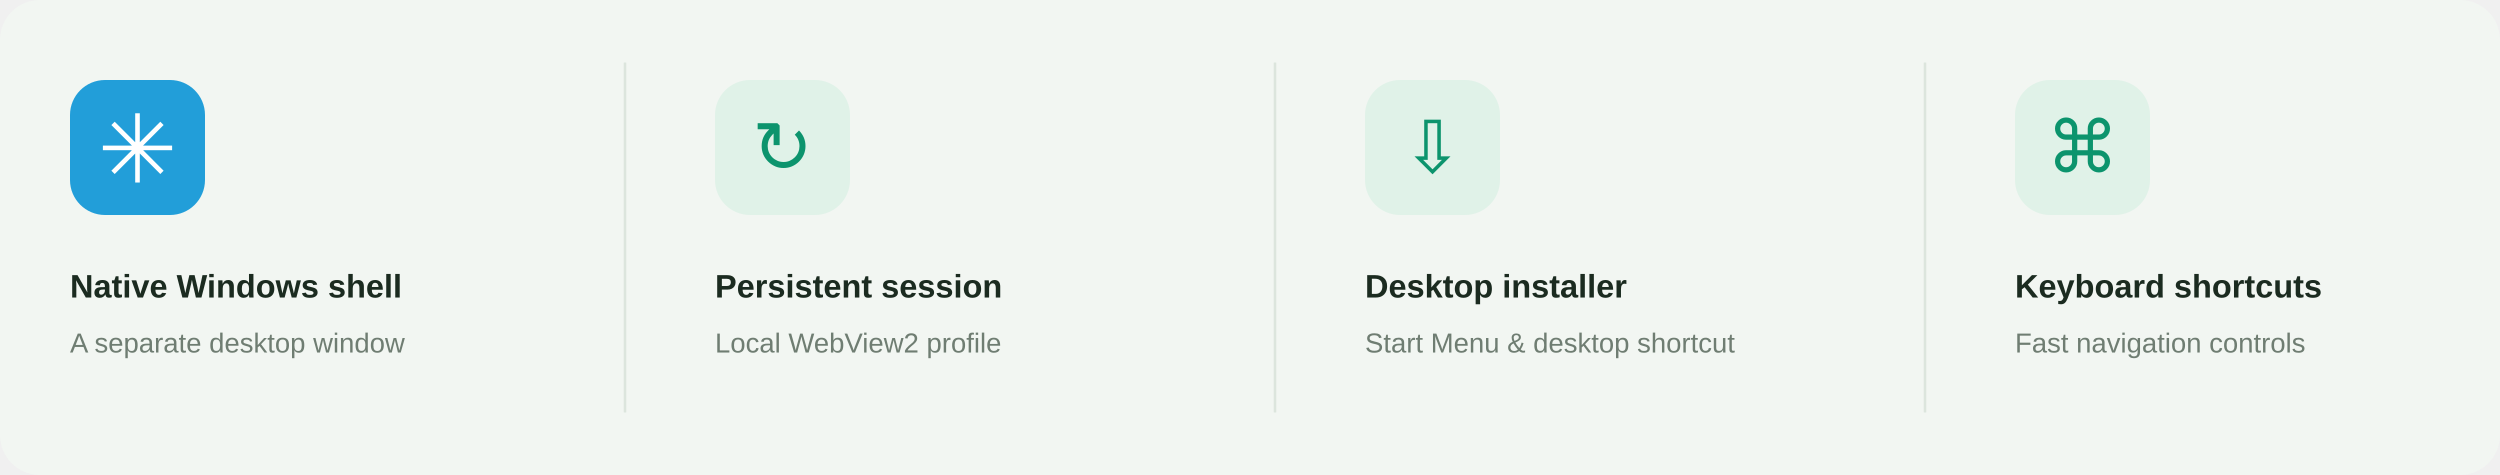
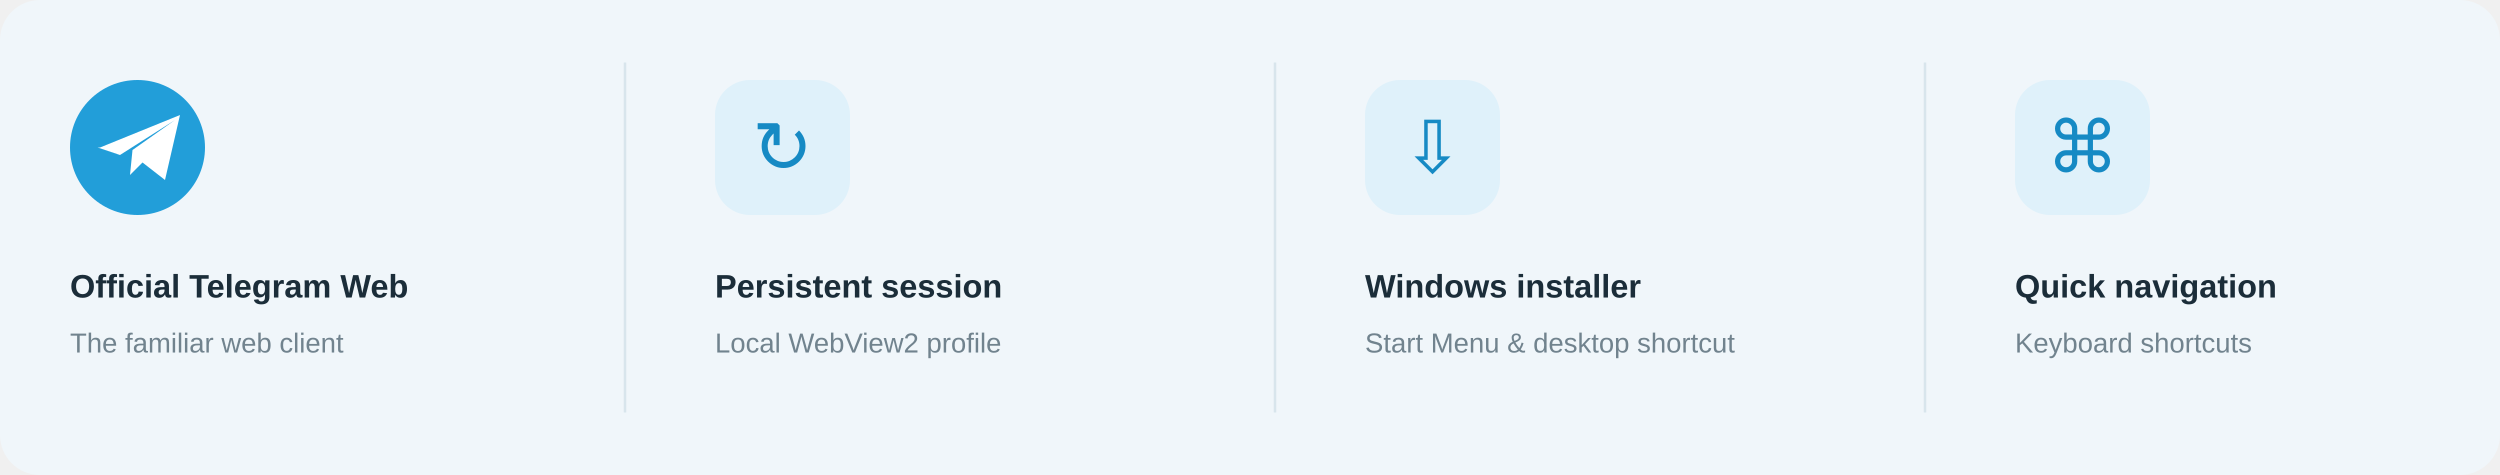
<svg xmlns="http://www.w3.org/2000/svg" width="1000" height="190" viewBox="0 0 1000 190">
-   <rect width="1000" height="190" rx="16" fill="#F2F6F2" />
+   <rect width="1000" height="190" rx="16" fill="#F0F6FA" />
  <g font-family="Segoe UI,Arial">
    <g transform="translate(28 32)">
-       <rect width="54" height="54" rx="14" fill="#229ED9" />
-       <text x="27" y="41" font-size="38" text-anchor="middle" fill="white">✳</text>
-       <text x="0" y="87" font-size="13" font-weight="700" fill="#1B2B20">Native Windows shell</text>
-       <text x="0" y="109" font-size="11" fill="#6F7D72">A separate desktop window</text>
+       <circle cx="27" cy="27" r="27" fill="#229ED9" />
+       <path d="m12 27 32-13-6 26-9-7-5 5 1-10 17-12-22 14-9-3Z" fill="white" />
+       <text x="0" y="87" font-size="13" font-weight="700" fill="#1B2D39">Official Telegram Web</text>
+       <text x="0" y="109" font-size="11" fill="#71838E">The familiar web client</text>
    </g>
-     <path d="M250 25v140" stroke="#DCE5DD" />
+     <path d="M250 25v140" stroke="#D8E5EC" />
    <g transform="translate(286 32)">
-       <rect width="54" height="54" rx="14" fill="#E0F2E8" />
-       <text x="27" y="37" font-size="29" text-anchor="middle" fill="#0C946D">↻</text>
-       <text x="0" y="87" font-size="13" font-weight="700" fill="#1B2B20">Persistent session</text>
-       <text x="0" y="109" font-size="11" fill="#6F7D72">Local WebView2 profile</text>
+       <rect width="54" height="54" rx="14" fill="#DFF1FA" />
+       <text x="27" y="37" font-size="29" text-anchor="middle" fill="#168AC4">↻</text>
+       <text x="0" y="87" font-size="13" font-weight="700" fill="#1B2D39">Persistent session</text>
+       <text x="0" y="109" font-size="11" fill="#71838E">Local WebView2 profile</text>
    </g>
-     <path d="M510 25v140" stroke="#DCE5DD" />
+     <path d="M510 25v140" stroke="#D8E5EC" />
    <g transform="translate(546 32)">
-       <rect width="54" height="54" rx="14" fill="#E0F2E8" />
-       <text x="27" y="37" font-size="29" text-anchor="middle" fill="#0C946D">⇩</text>
-       <text x="0" y="87" font-size="13" font-weight="700" fill="#1B2B20">Desktop installer</text>
-       <text x="0" y="109" font-size="11" fill="#6F7D72">Start Menu &amp; desktop shortcut</text>
+       <rect width="54" height="54" rx="14" fill="#DFF1FA" />
+       <text x="27" y="37" font-size="29" text-anchor="middle" fill="#168AC4">⇩</text>
+       <text x="0" y="87" font-size="13" font-weight="700" fill="#1B2D39">Windows installer</text>
+       <text x="0" y="109" font-size="11" fill="#71838E">Start Menu &amp; desktop shortcut</text>
    </g>
-     <path d="M770 25v140" stroke="#DCE5DD" />
+     <path d="M770 25v140" stroke="#D8E5EC" />
    <g transform="translate(806 32)">
-       <rect width="54" height="54" rx="14" fill="#E0F2E8" />
-       <text x="27" y="37" font-size="29" text-anchor="middle" fill="#0C946D">⌘</text>
-       <text x="0" y="87" font-size="13" font-weight="700" fill="#1B2B20">Keyboard shortcuts</text>
-       <text x="0" y="109" font-size="11" fill="#6F7D72">Fast navigation controls</text>
+       <rect width="54" height="54" rx="14" fill="#DFF1FA" />
+       <text x="27" y="37" font-size="29" text-anchor="middle" fill="#168AC4">⌘</text>
+       <text x="0" y="87" font-size="13" font-weight="700" fill="#1B2D39">Quick navigation</text>
+       <text x="0" y="109" font-size="11" fill="#71838E">Keyboard shortcuts</text>
    </g>
  </g>
</svg>
